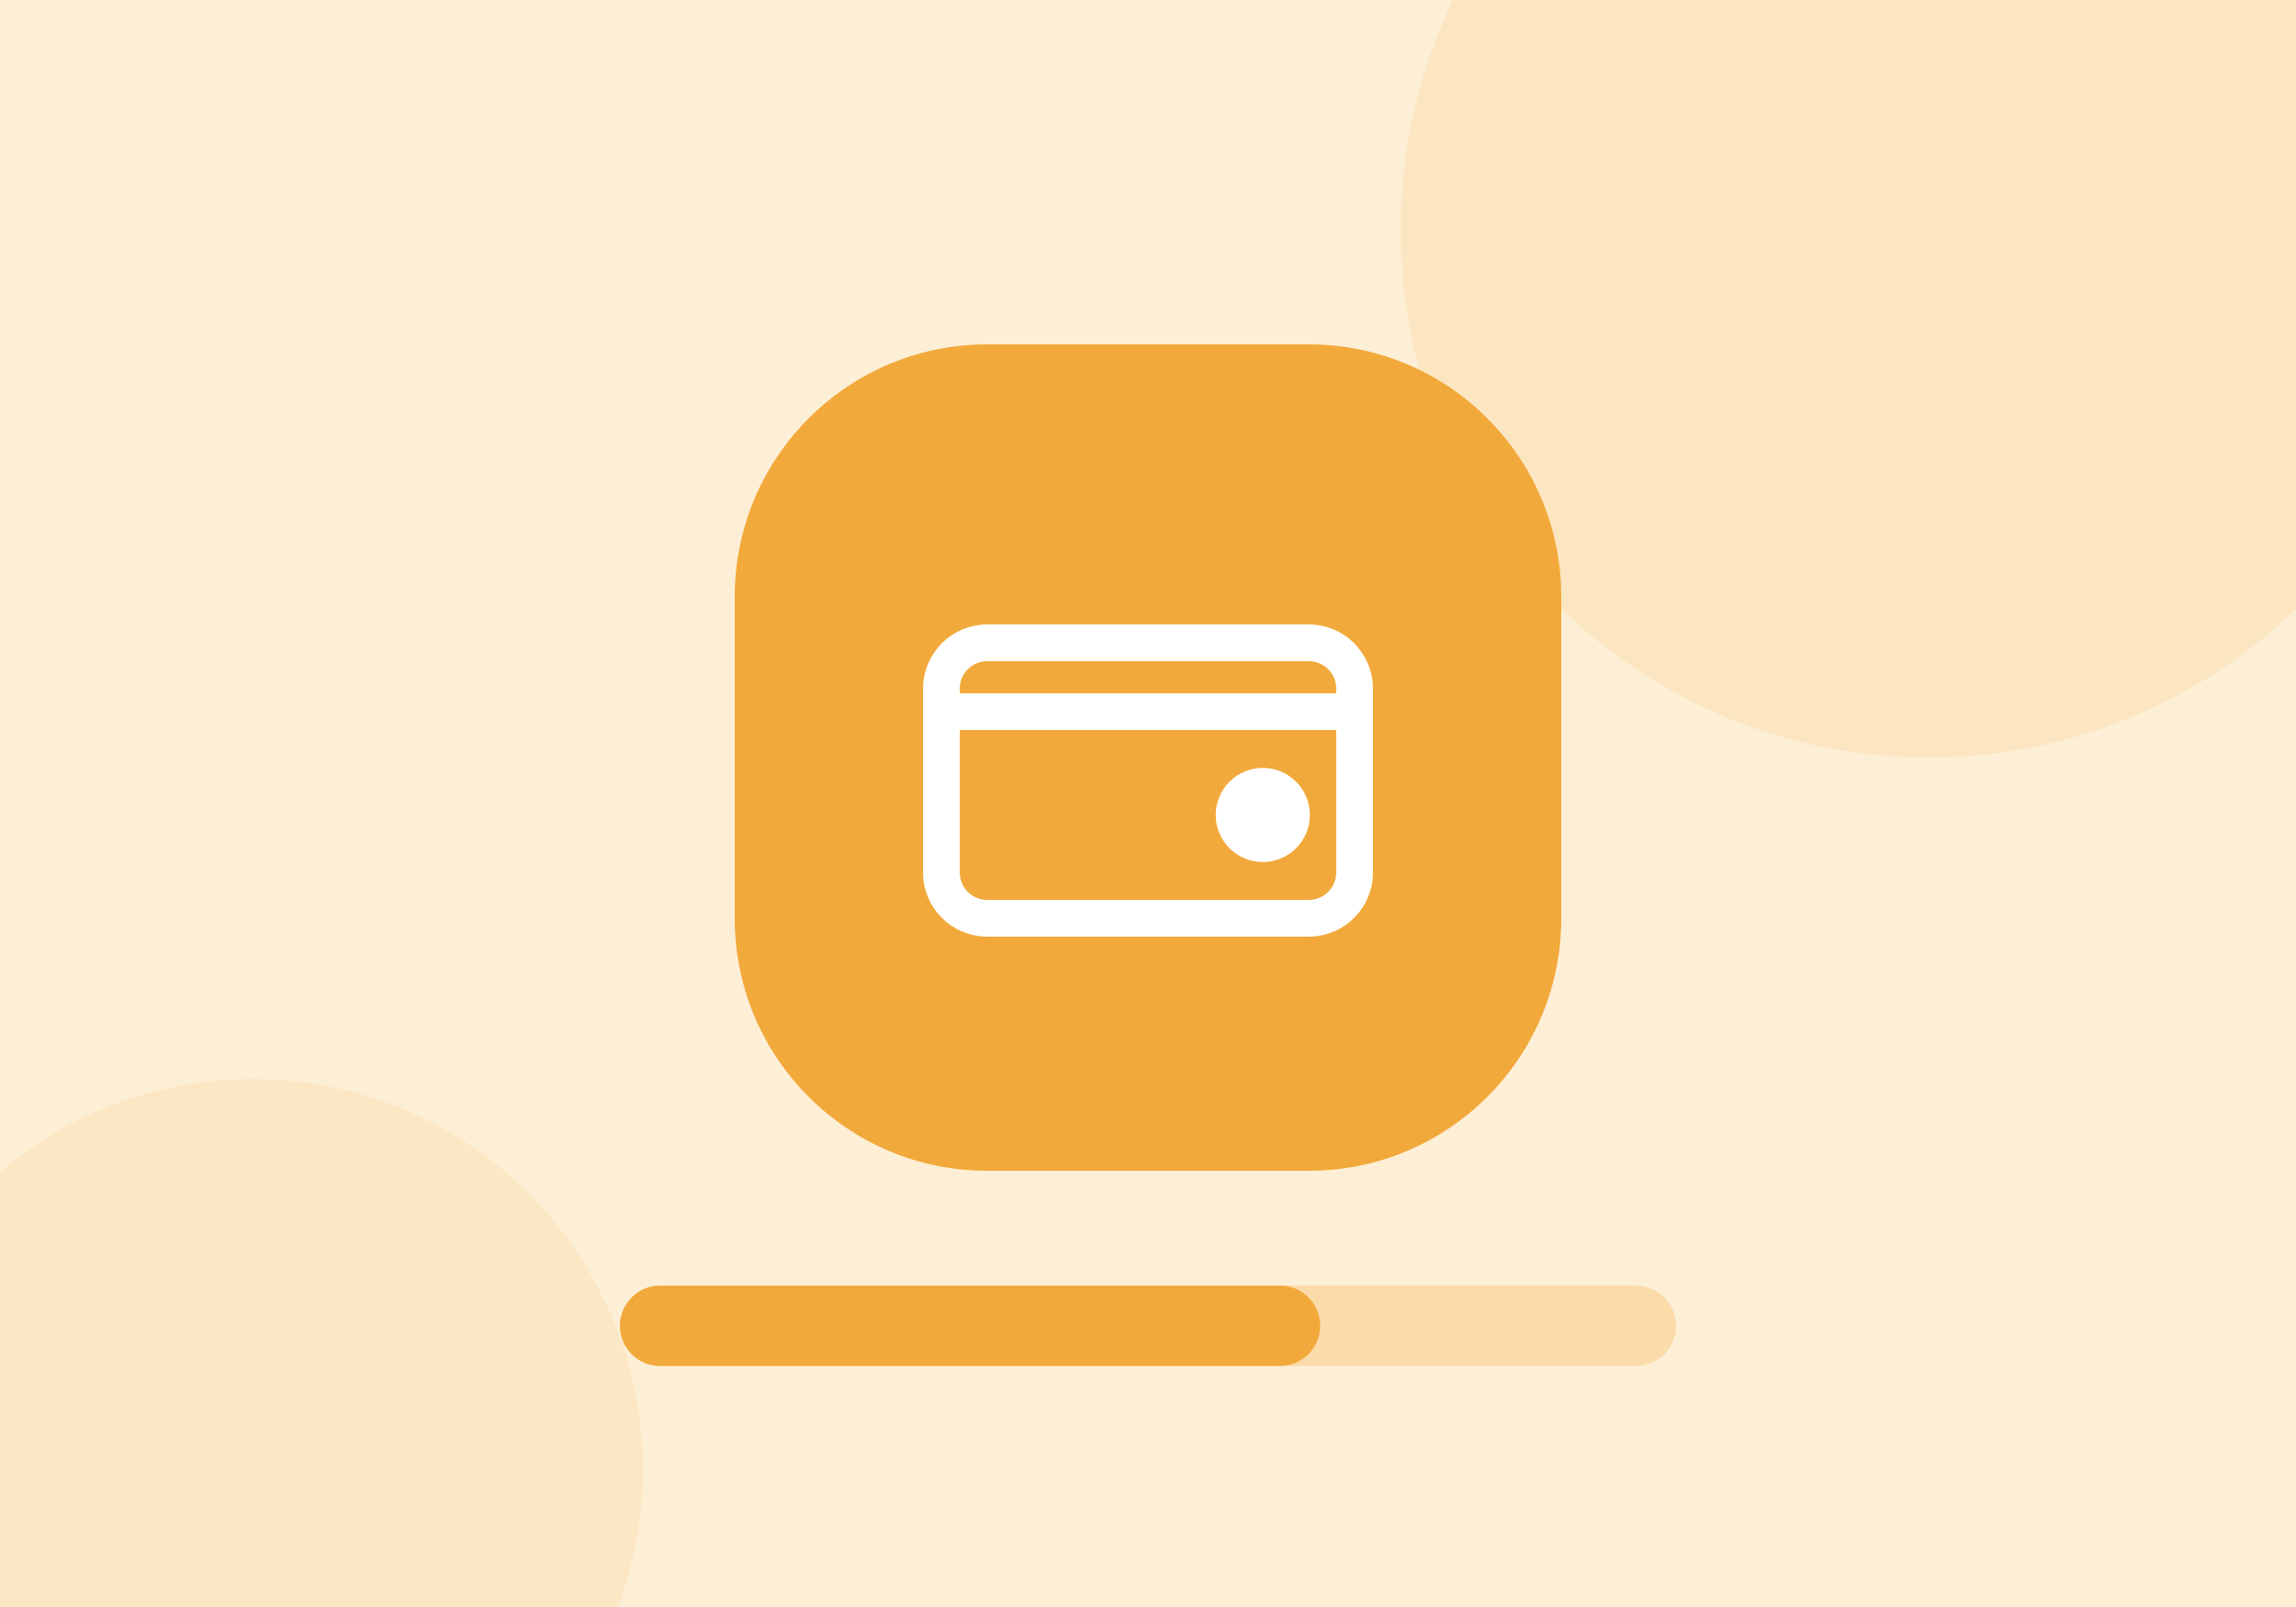
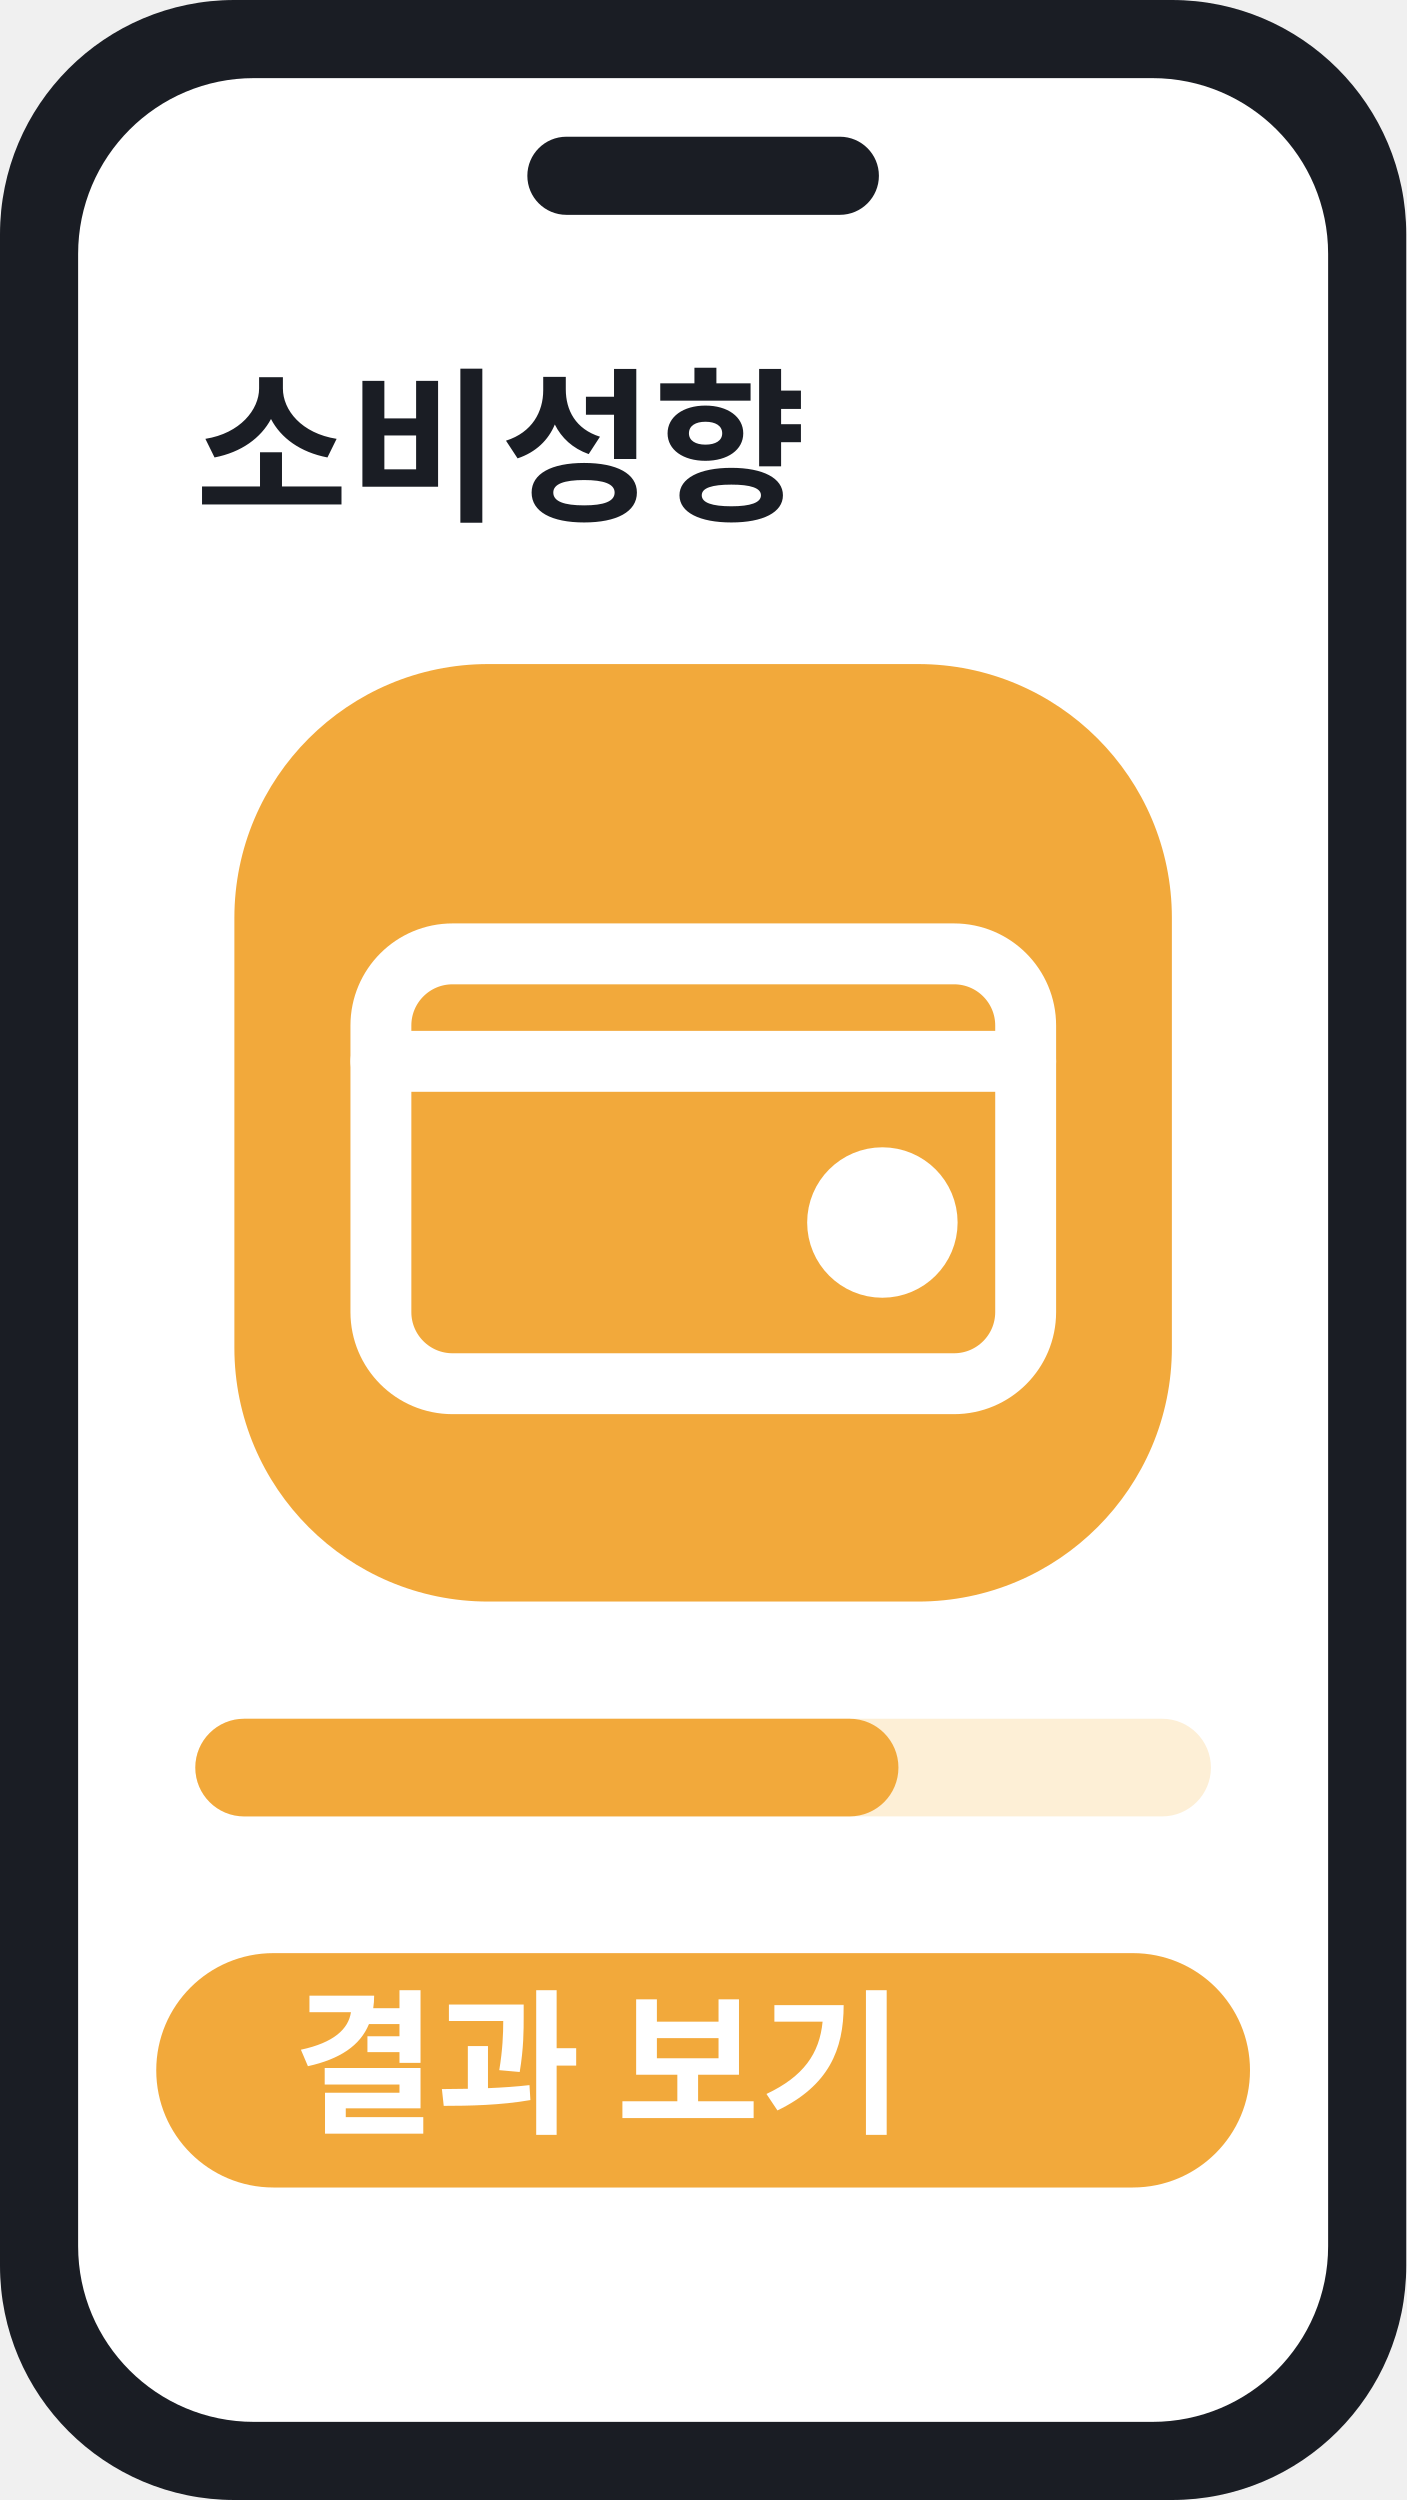
- <svg xmlns="http://www.w3.org/2000/svg" viewBox="0 0 200 140" width="200" height="140">
-   <rect width="200" height="140" fill="#FDEFD6" />
-   <circle cx="168" cy="20" r="46" fill="#F2A93B" fill-opacity=".13" />
-   <circle cx="22" cy="128" r="34" fill="#F2A93B" fill-opacity=".12" />
-   <rect x="64" y="30" width="72" height="72" rx="22" fill="#F2A93B" />
-   <g transform="translate(76 42)" fill="none" stroke="#fff" stroke-width="3.2" stroke-linecap="round" stroke-linejoin="round">
-     <rect x="6" y="14" width="36" height="24" rx="4" />
-     <path d="M6 20h36" />
-     <circle cx="34" cy="29" r="2.5" fill="#fff" />
+ <svg xmlns="http://www.w3.org/2000/svg" viewBox="64.0 6.0 72.0 128.0" width="72" height="128">
+   <g>
+     <rect x="64" y="6" width="72" height="128" rx="12" fill="#1A1D24" />
+     <rect x="68" y="10" width="64" height="120" rx="9" fill="#fff" />
+     <rect x="91.0" y="13" width="18" height="4" rx="2" fill="#1A1D24" />
+     <text x="74" y="32" font-family="Arial,Helvetica,sans-serif" font-size="8.5" font-weight="700" fill="#1A1D24">소비성향</text>
+     <rect x="76" y="40" width="48" height="48" rx="13" fill="#F2A93B" />
+     <g transform="translate(78 42) scale(.917)" fill="none" stroke="#fff" stroke-width="3.4" stroke-linecap="round" stroke-linejoin="round">
+       <rect x="6" y="14" width="36" height="24" rx="4" />
+       <path d="M6 20h36" />
+       <circle cx="34" cy="29" r="2.5" fill="#fff" />
+     </g>
+     <rect x="74" y="94" width="52" height="5" rx="2.5" fill="#FDEFD6" />
+     <rect x="74" y="94" width="36" height="5" rx="2.5" fill="#F2A93B" />
+     <rect x="72" y="106" width="56" height="12" rx="6" fill="#F2A93B" />
+     <text x="79.0" y="114.6" font-family="Arial,Helvetica,sans-serif" font-size="8" font-weight="700" fill="#fff">결과 보기</text>
  </g>
-   <rect x="54" y="112" width="92" height="7" rx="3.5" fill="#F2A93B" fill-opacity=".28" />
-   <rect x="54" y="112" width="61" height="7" rx="3.5" fill="#F2A93B" />
</svg>
